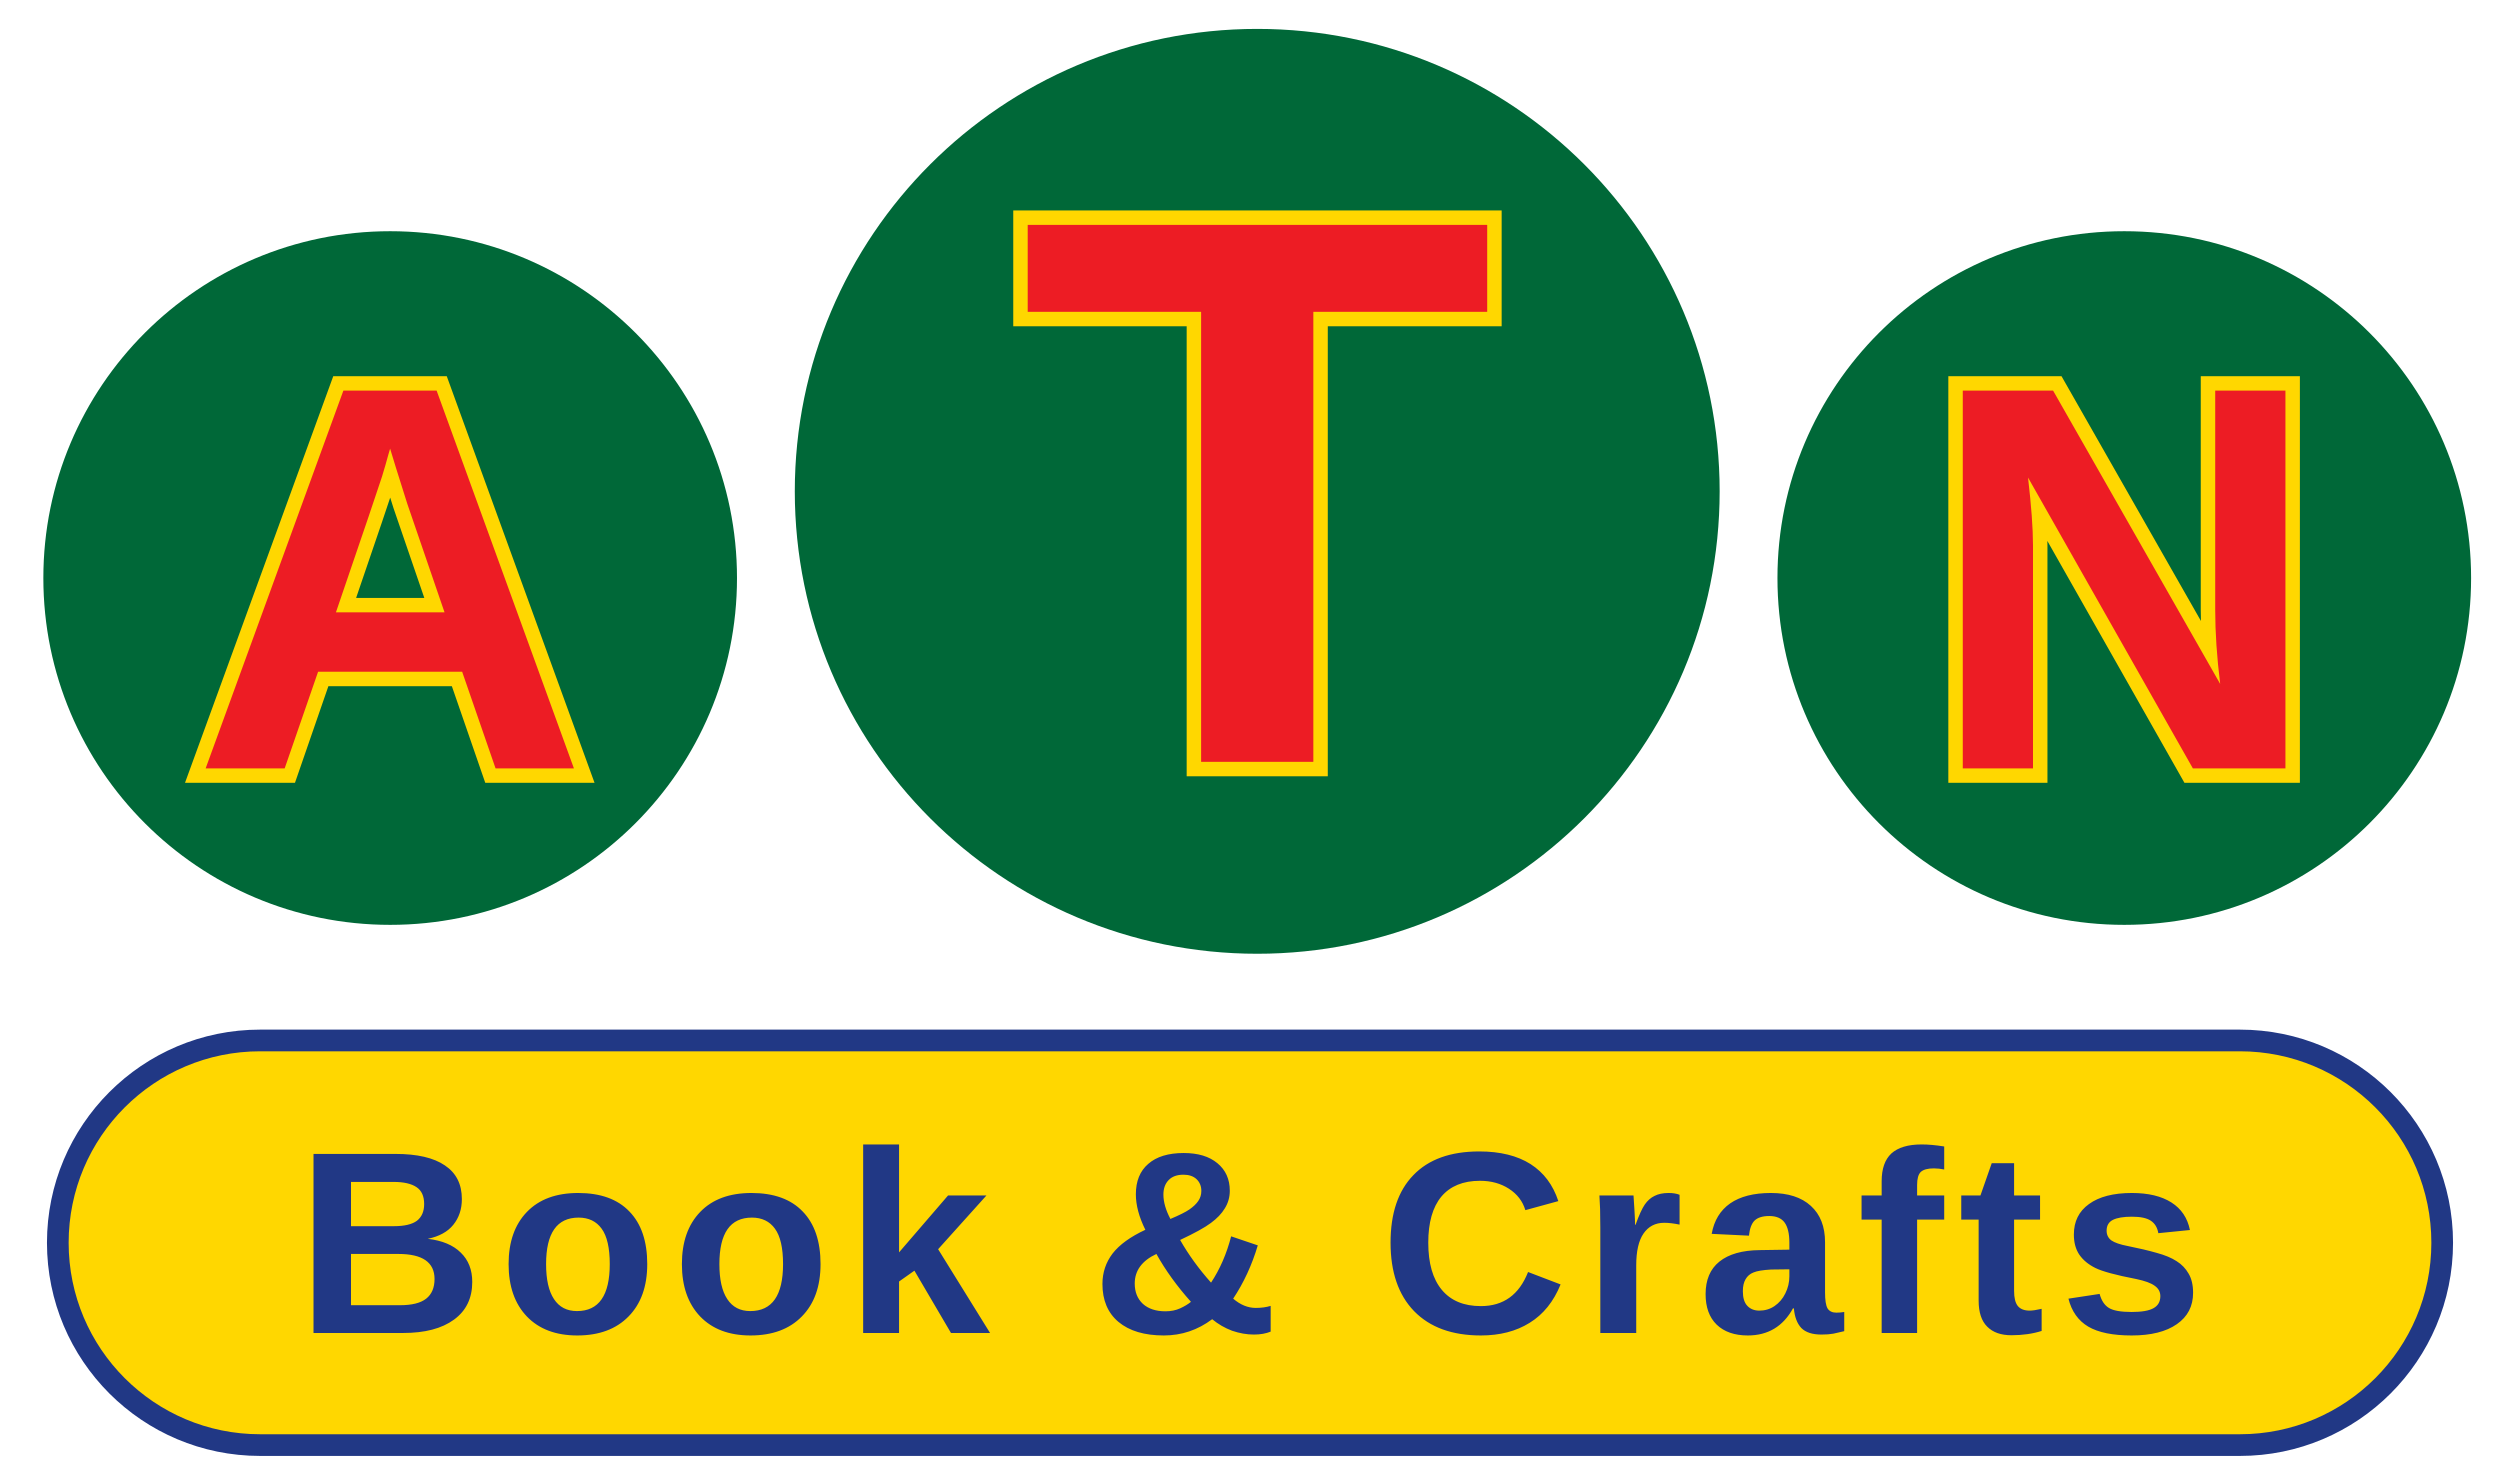
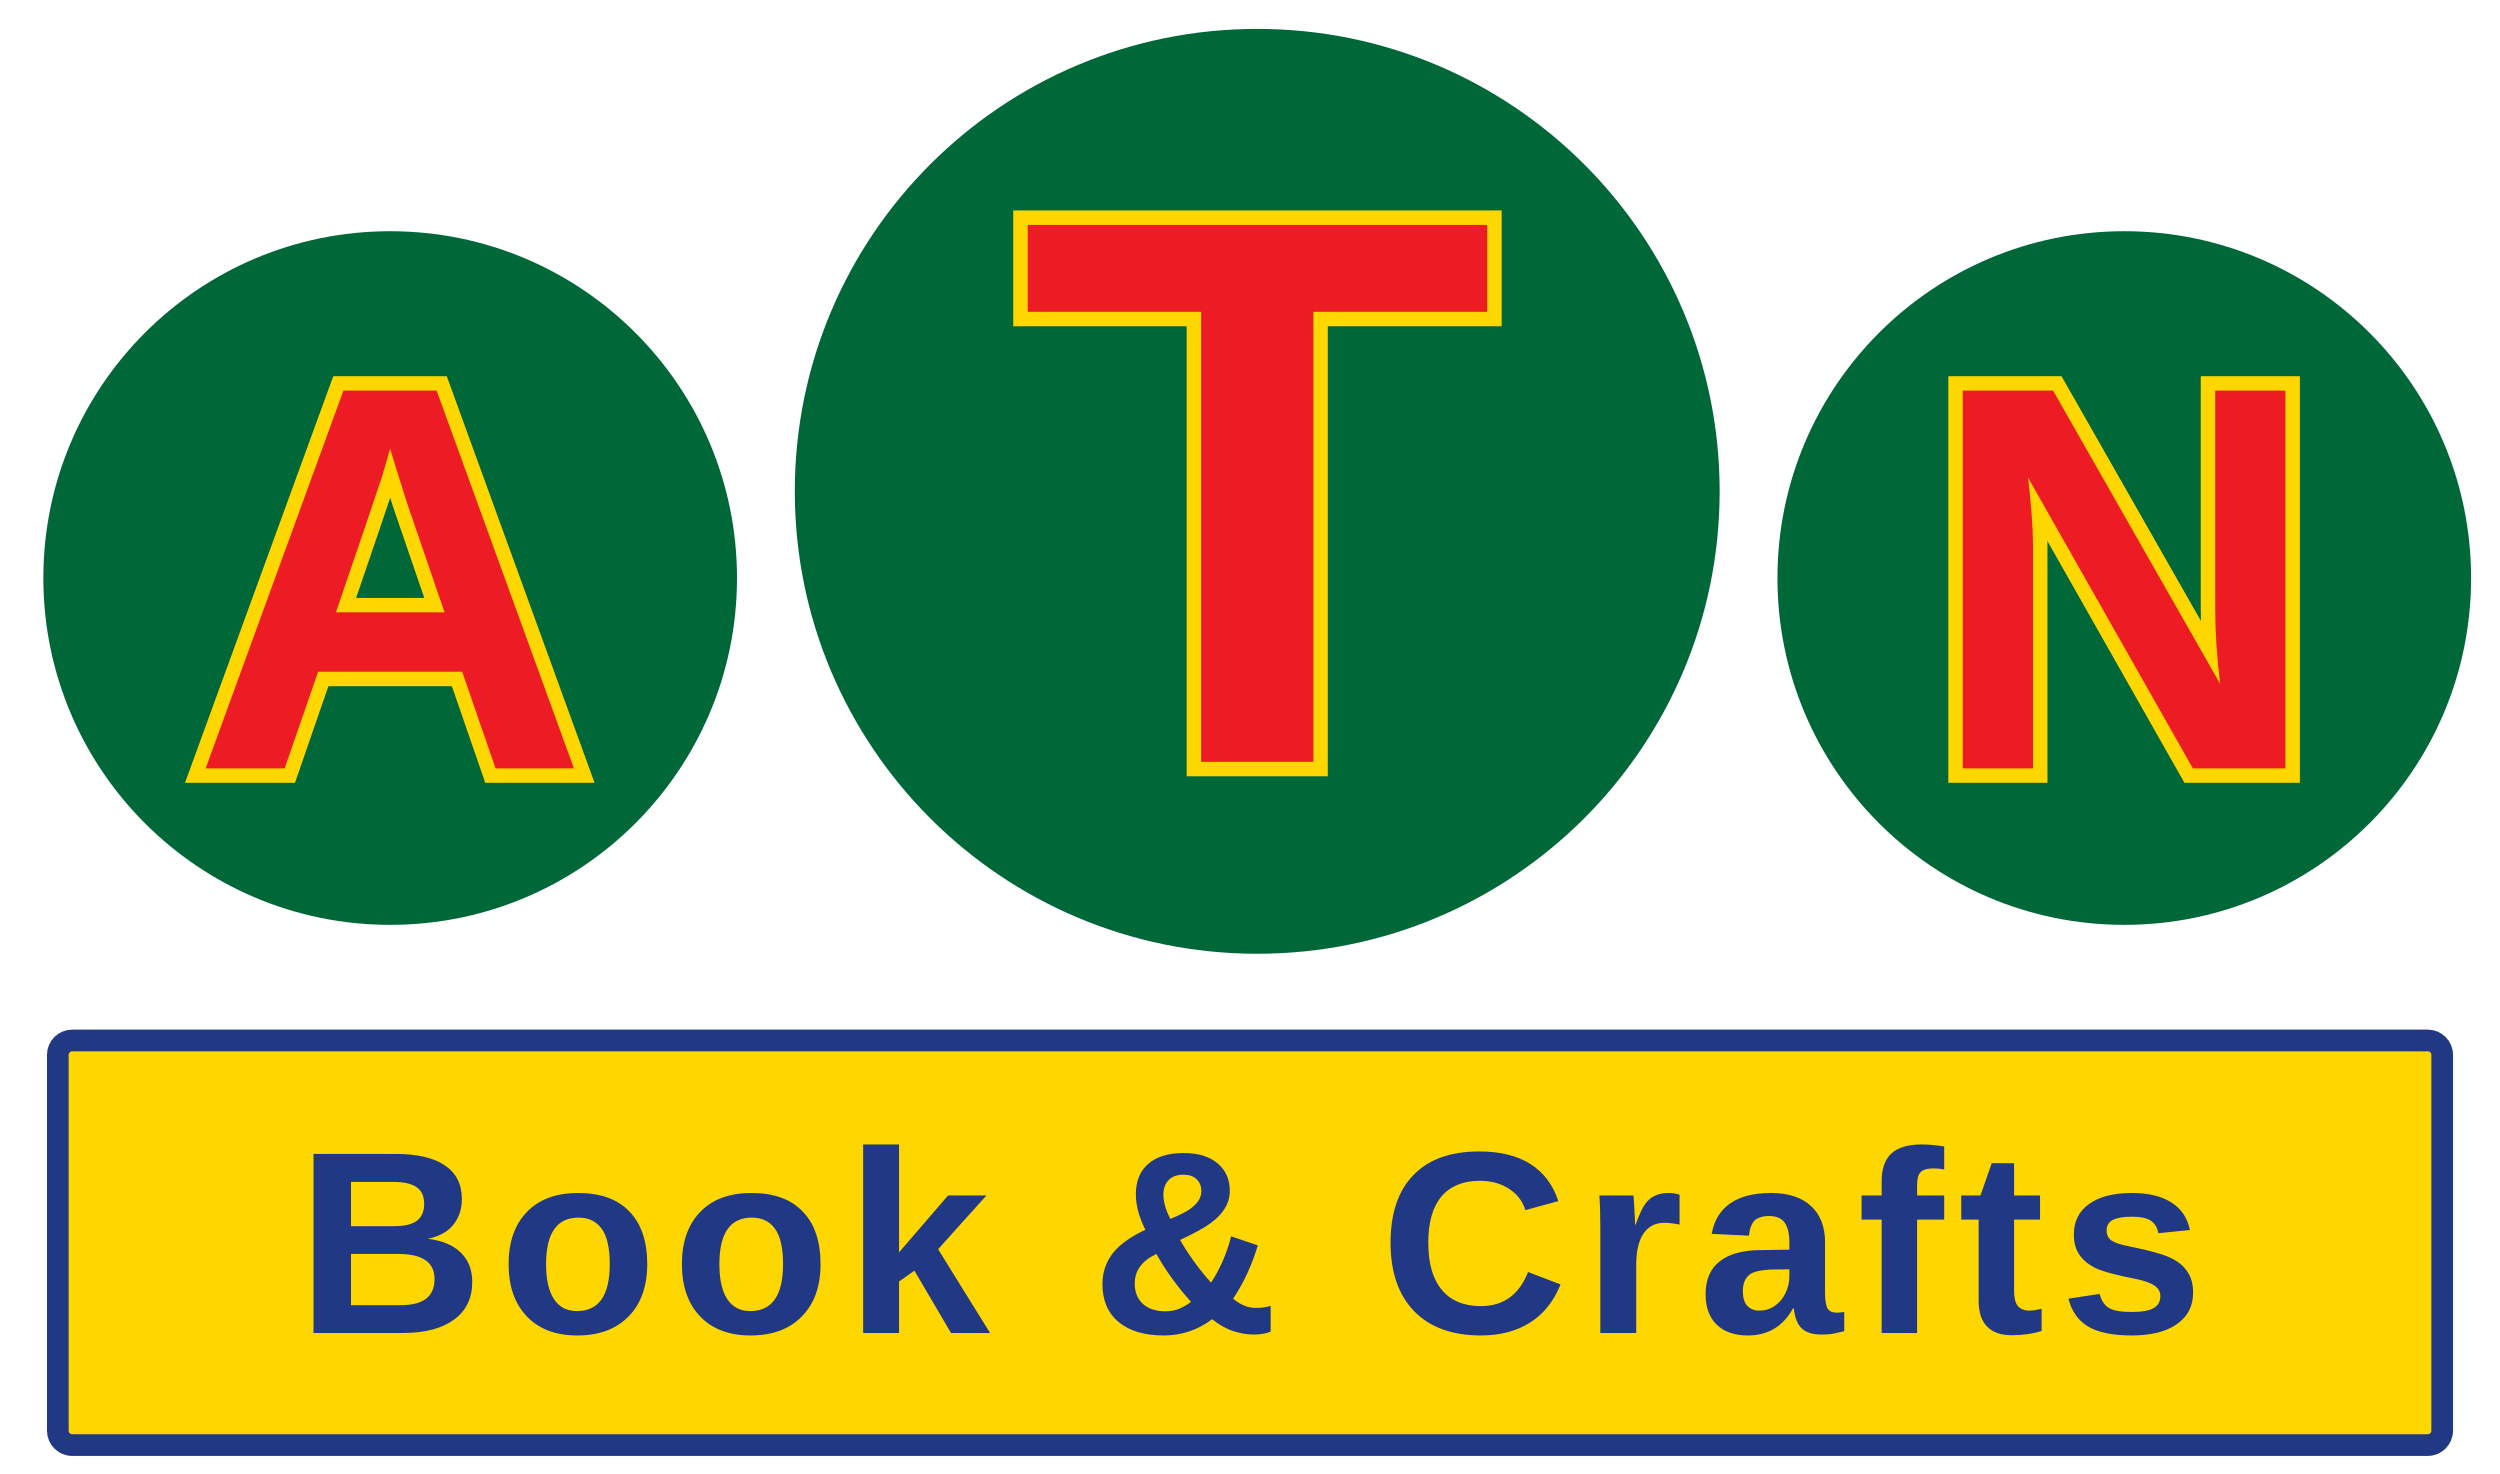
<svg xmlns="http://www.w3.org/2000/svg" viewBox="0 0 173 102" role="img" aria-label="ATN Book &amp; Crafts">
  <circle cx="27" cy="40" r="24" fill="#006838" />
  <circle cx="87" cy="34" r="32" fill="#006838" />
  <circle cx="147" cy="40" r="24" fill="#006838" />
  <text x="27" y="40" text-anchor="middle" dominant-baseline="central" fill="#ED1C24" stroke="#FFD700" stroke-width="2" paint-order="stroke fill" font-size="38" font-weight="900" font-family="'Arial Black','Impact',Arial,sans-serif">A</text>
  <text x="87" y="34" text-anchor="middle" dominant-baseline="central" fill="#ED1C24" stroke="#FFD700" stroke-width="2" paint-order="stroke fill" font-size="54" font-weight="900" font-family="'Arial Black','Impact',Arial,sans-serif">T</text>
  <text x="147" y="40" text-anchor="middle" dominant-baseline="central" fill="#ED1C24" stroke="#FFD700" stroke-width="2" paint-order="stroke fill" font-size="38" font-weight="900" font-family="'Arial Black','Impact',Arial,sans-serif">N</text>
-   <rect x="4" y="72" width="165" height="28" rx="14" fill="#FFD700" stroke="#213885" stroke-width="1.5" />
+   <rect x="4" y="72" width="165" height="28" rx="1" fill="#FFD700" stroke="#213885" stroke-width="1.5" />
  <text x="86.5" y="86" text-anchor="middle" dominant-baseline="central" fill="#213885" font-size="18" font-weight="bold" letter-spacing="1" font-family="Arial,'Helvetica Neue',sans-serif">Book &amp; Crafts</text>
</svg>
